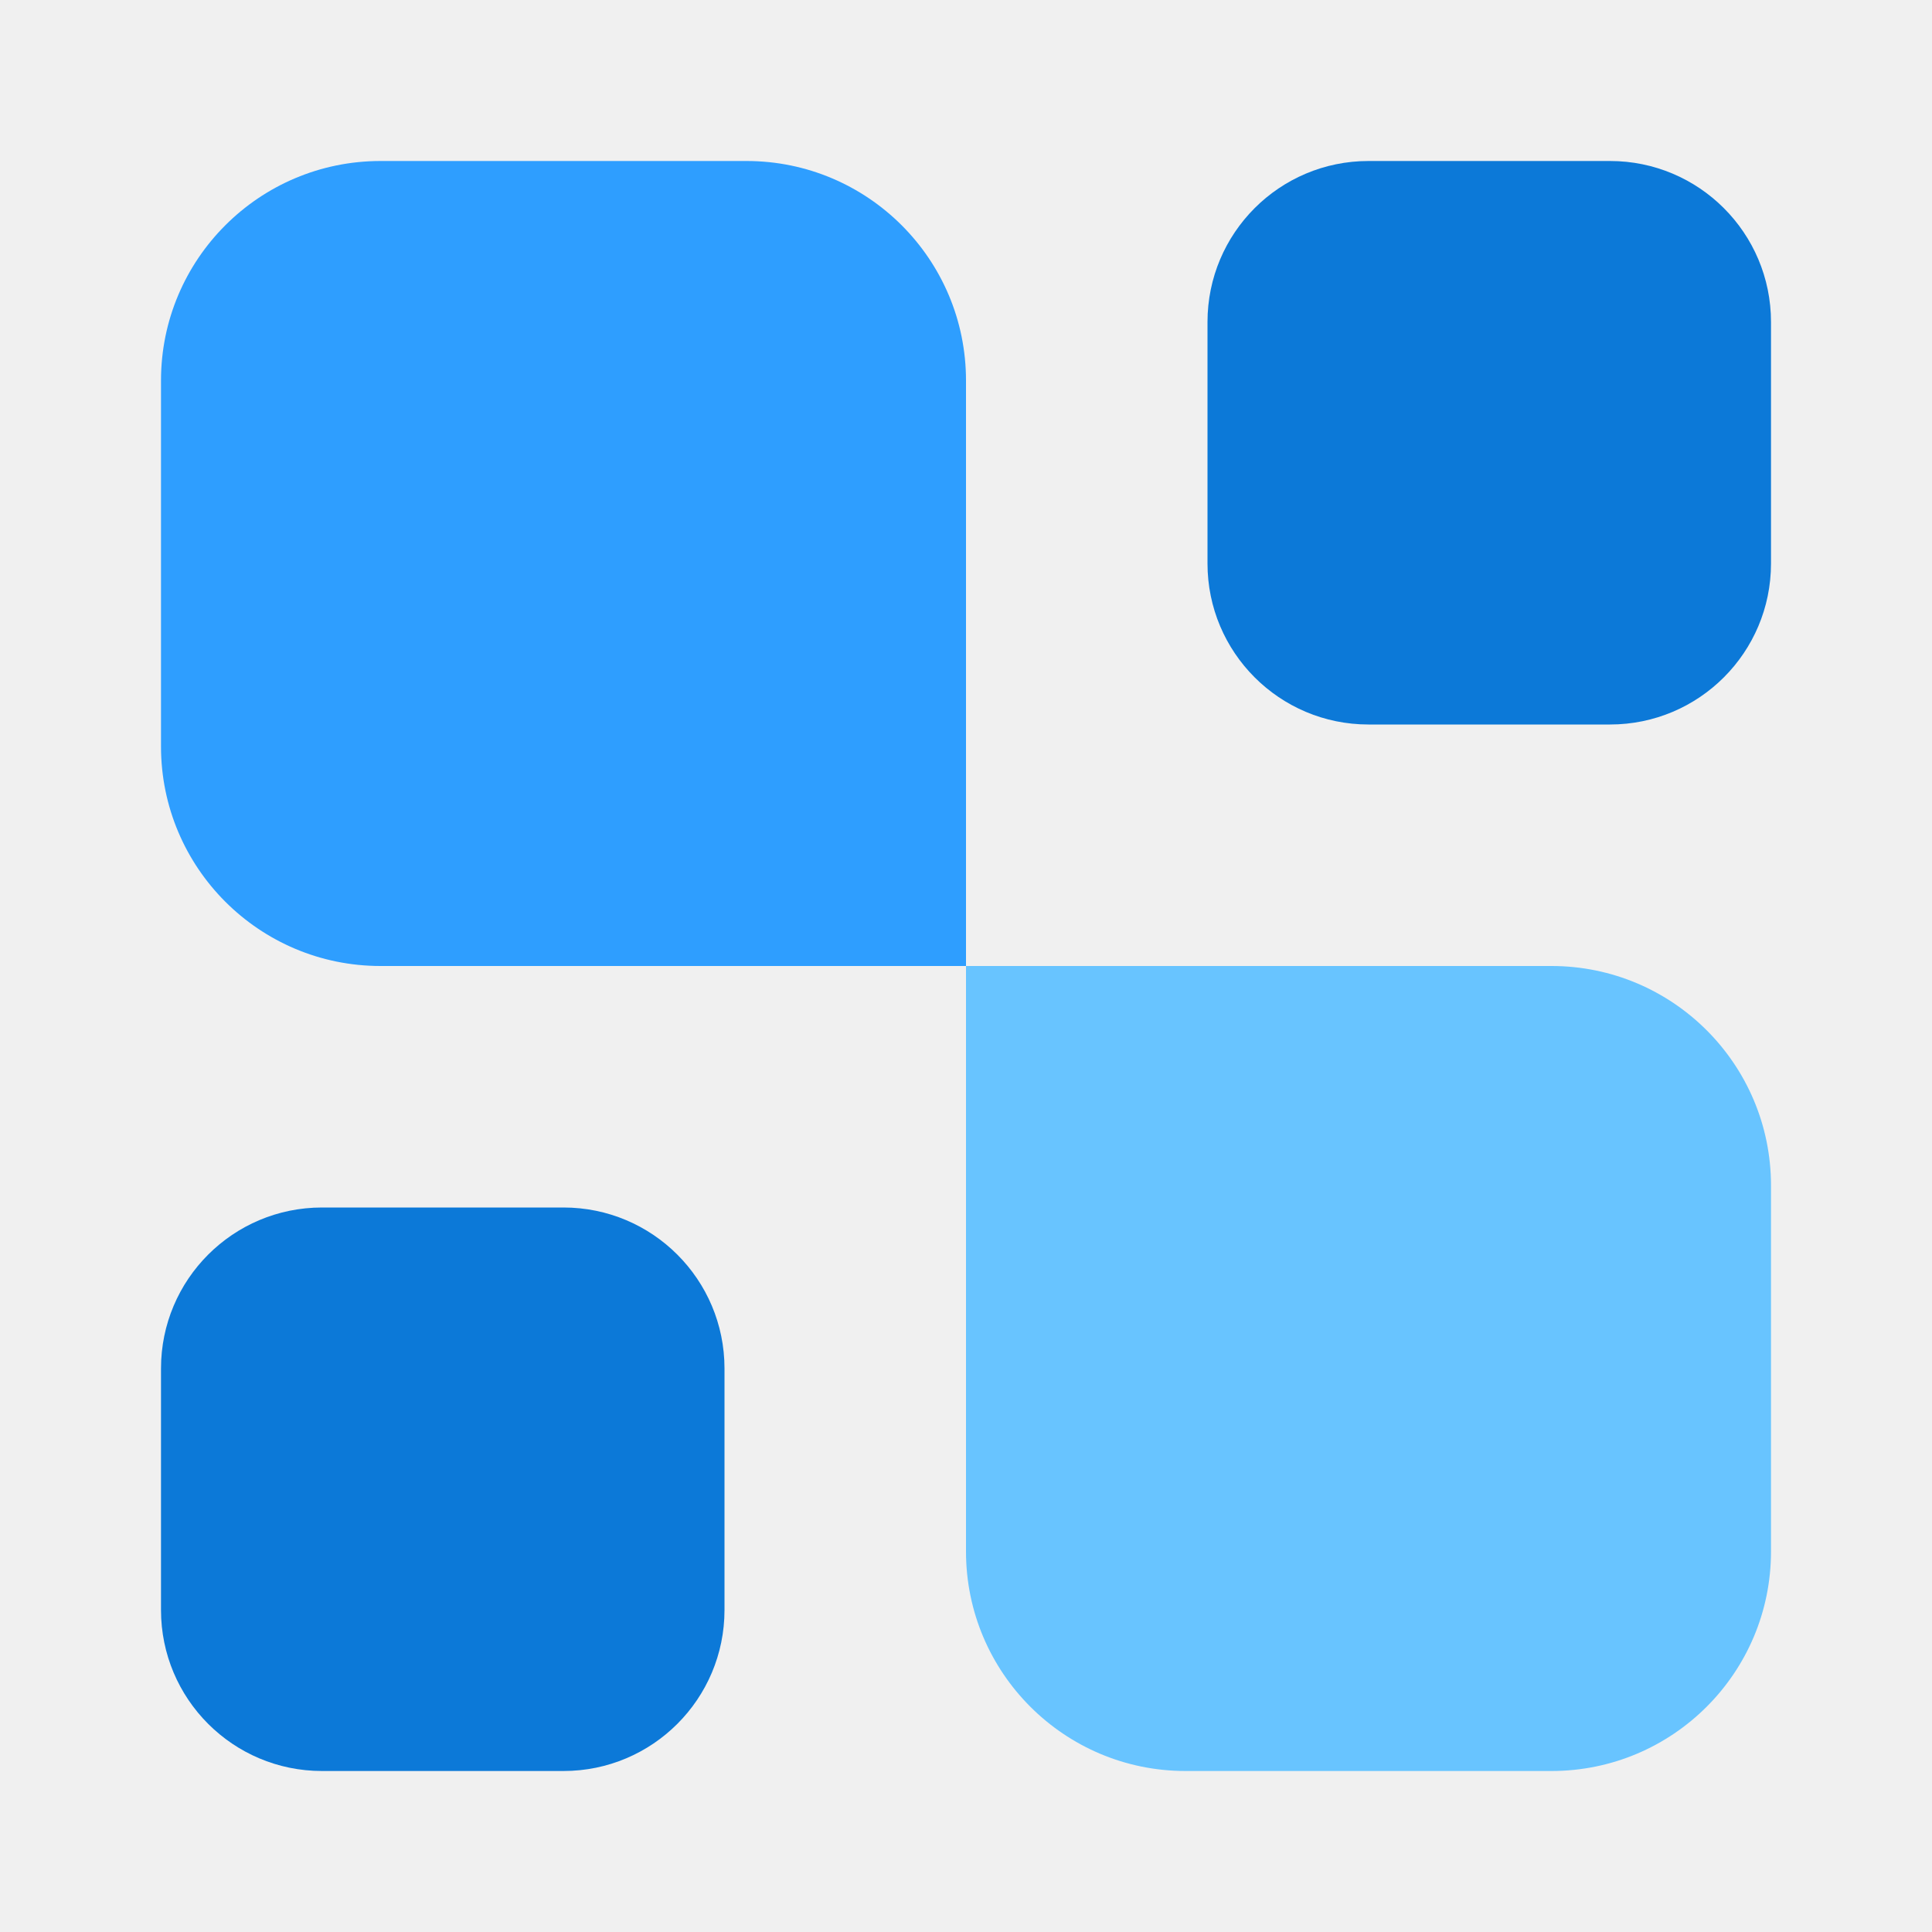
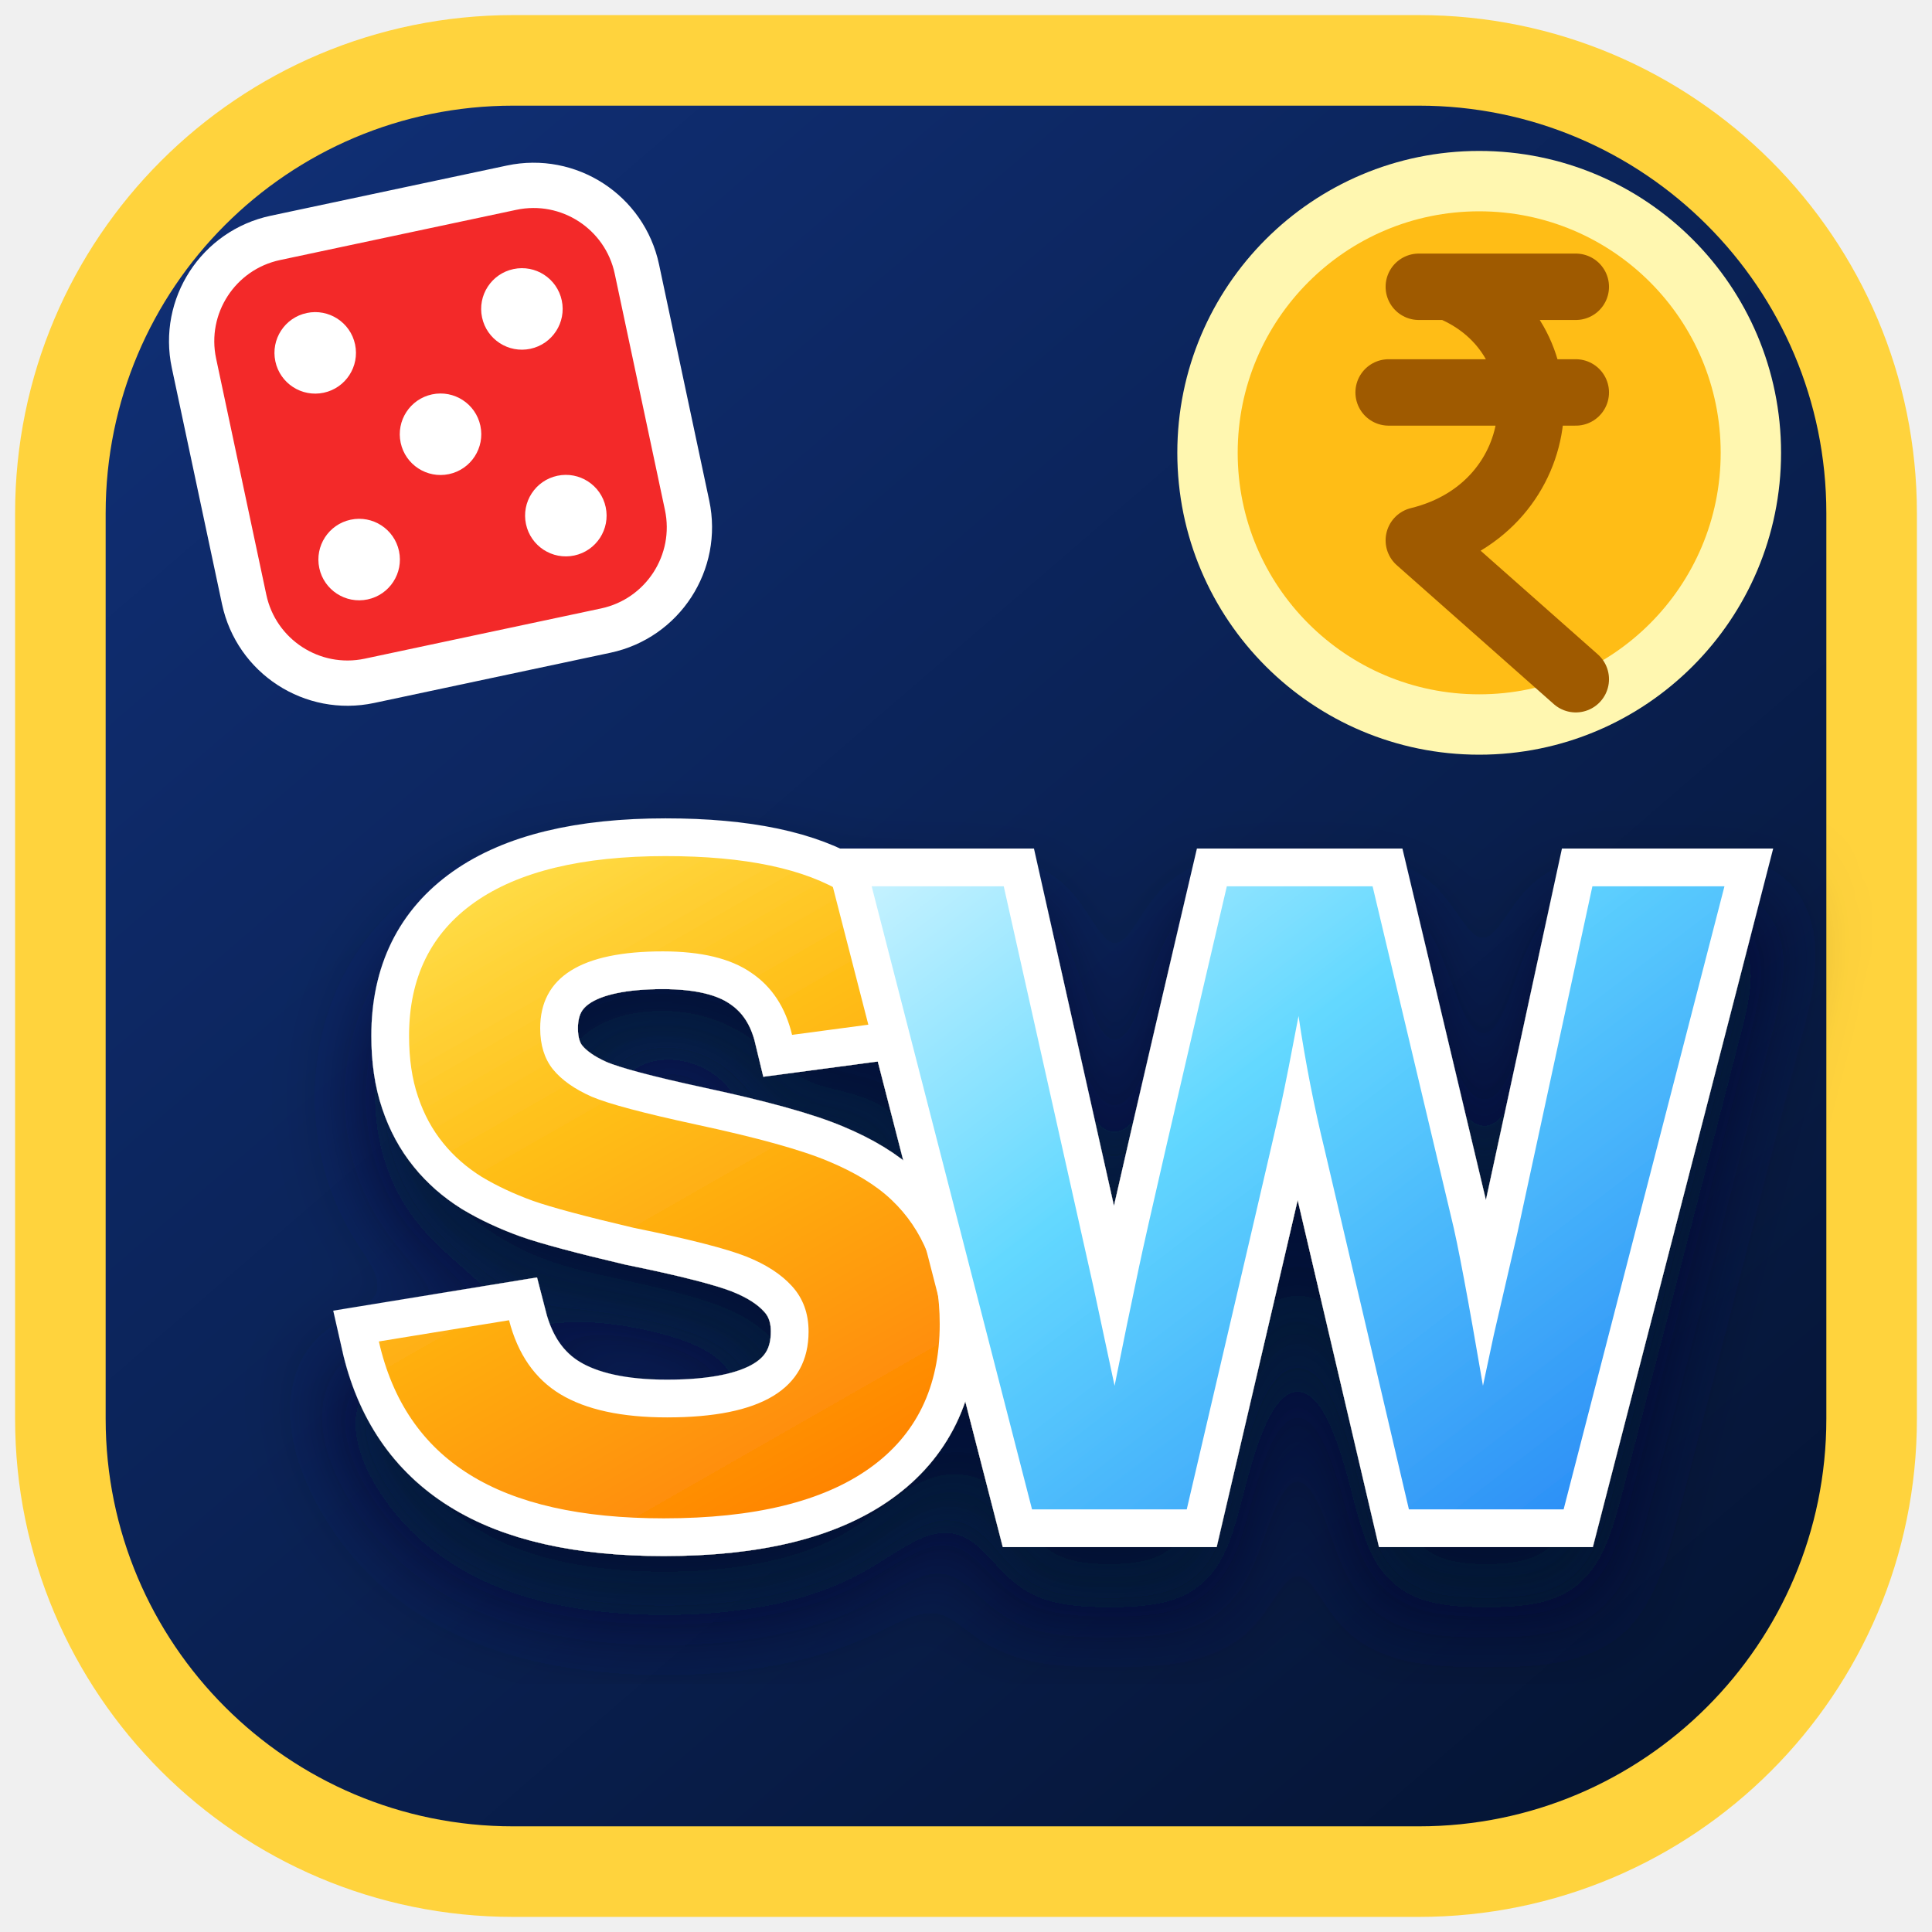
- <svg xmlns="http://www.w3.org/2000/svg" width="24" height="24" viewBox="0 0 24 24" fill="none">
-   <path d="M22 19.273C22 20.779 20.779 22 19.273 22H14.727C13.221 22 12 20.779 12 19.273V12H19.273C20.779 12 22 13.221 22 14.727V19.273Z" fill="#68C4FF" />
-   <path d="M20 2C21.105 2 22 2.895 22 4V7C22 8.105 21.105 9 20 9H17C15.895 9 15 8.105 15 7V4C15 2.895 15.895 2 17 2H20Z" fill="#0C79D8" />
-   <path d="M7 15C8.105 15 9 15.895 9 17V20C9 21.105 8.105 22 7 22H4C2.895 22 2 21.105 2 20V17C2 15.895 2.895 15 4 15H7Z" fill="#0C79D8" />
-   <path d="M12 12H4.727C3.221 12 2 10.779 2 9.273V4.727C2 3.221 3.221 2 4.727 2H9.273C10.779 2 12 3.221 12 4.727V12Z" fill="#2E9EFF" />
+ <svg xmlns="http://www.w3.org/2000/svg" viewBox="0 0 64 64" role="img" aria-label="Shree Win">
+   <defs>
+     <linearGradient id="bg" x1="8" y1="4" x2="58" y2="62" gradientUnits="userSpaceOnUse">
+       <stop stop-color="#102f75" />
+       <stop offset="1" stop-color="#041331" />
+     </linearGradient>
+     <linearGradient id="gold" x1="12" y1="24" x2="28" y2="52" gradientUnits="userSpaceOnUse">
+       <stop stop-color="#fff36a" />
+       <stop offset=".48" stop-color="#ffbd16" />
+       <stop offset="1" stop-color="#ff7b00" />
+     </linearGradient>
+     <linearGradient id="blue" x1="31" y1="22" x2="54" y2="52" gradientUnits="userSpaceOnUse">
+       <stop stop-color="#e8fbff" />
+       <stop offset=".45" stop-color="#63d8ff" />
+       <stop offset="1" stop-color="#2485f5" />
+     </linearGradient>
+     <filter id="shadow" x="-25%" y="-25%" width="150%" height="150%">
+       <feDropShadow dx="0" dy="2" stdDeviation="1.5" flood-color="#000a2e" flood-opacity=".8" />
+     </filter>
+   </defs>
+   <rect x="2" y="2" width="60" height="60" rx="15" fill="url(#bg)" stroke="#ffd33d" stroke-width="3" />
+   <circle cx="49" cy="15" r="9" fill="#ffbd16" stroke="#fff7b0" stroke-width="2" />
+   <path d="M47 9.5h5.2M46 13h6.2M48 9.5c4 1.6 3.5 7.3-1 8.4l5.2 4.6" fill="none" stroke="#9f5a00" stroke-width="2.2" stroke-linecap="round" stroke-linejoin="round" />
+   <g transform="rotate(-12 14 14)">
+     <rect x="7" y="7" width="15" height="15" rx="3.5" fill="#f32929" stroke="#fff" stroke-width="1.5" />
+     <circle cx="11" cy="11" r="1.35" fill="#fff" />
+     <circle cx="18" cy="11" r="1.35" fill="#fff" />
+     <circle cx="14.5" cy="14.5" r="1.35" fill="#fff" />
+     <circle cx="11" cy="18" r="1.35" fill="#fff" />
+     <circle cx="18" cy="18" r="1.35" fill="#fff" />
+   </g>
+   <g filter="url(#shadow)" font-family="Arial Black, Arial, sans-serif" font-weight="900" text-anchor="middle" paint-order="stroke fill">
+     <text x="22" y="50" font-size="31" fill="url(#gold)" stroke="#fff" stroke-width="2.5">S</text>
+     <text x="43" y="50" font-size="30" fill="url(#blue)" stroke="#fff" stroke-width="2.5">W</text>
+   </g>
</svg>
